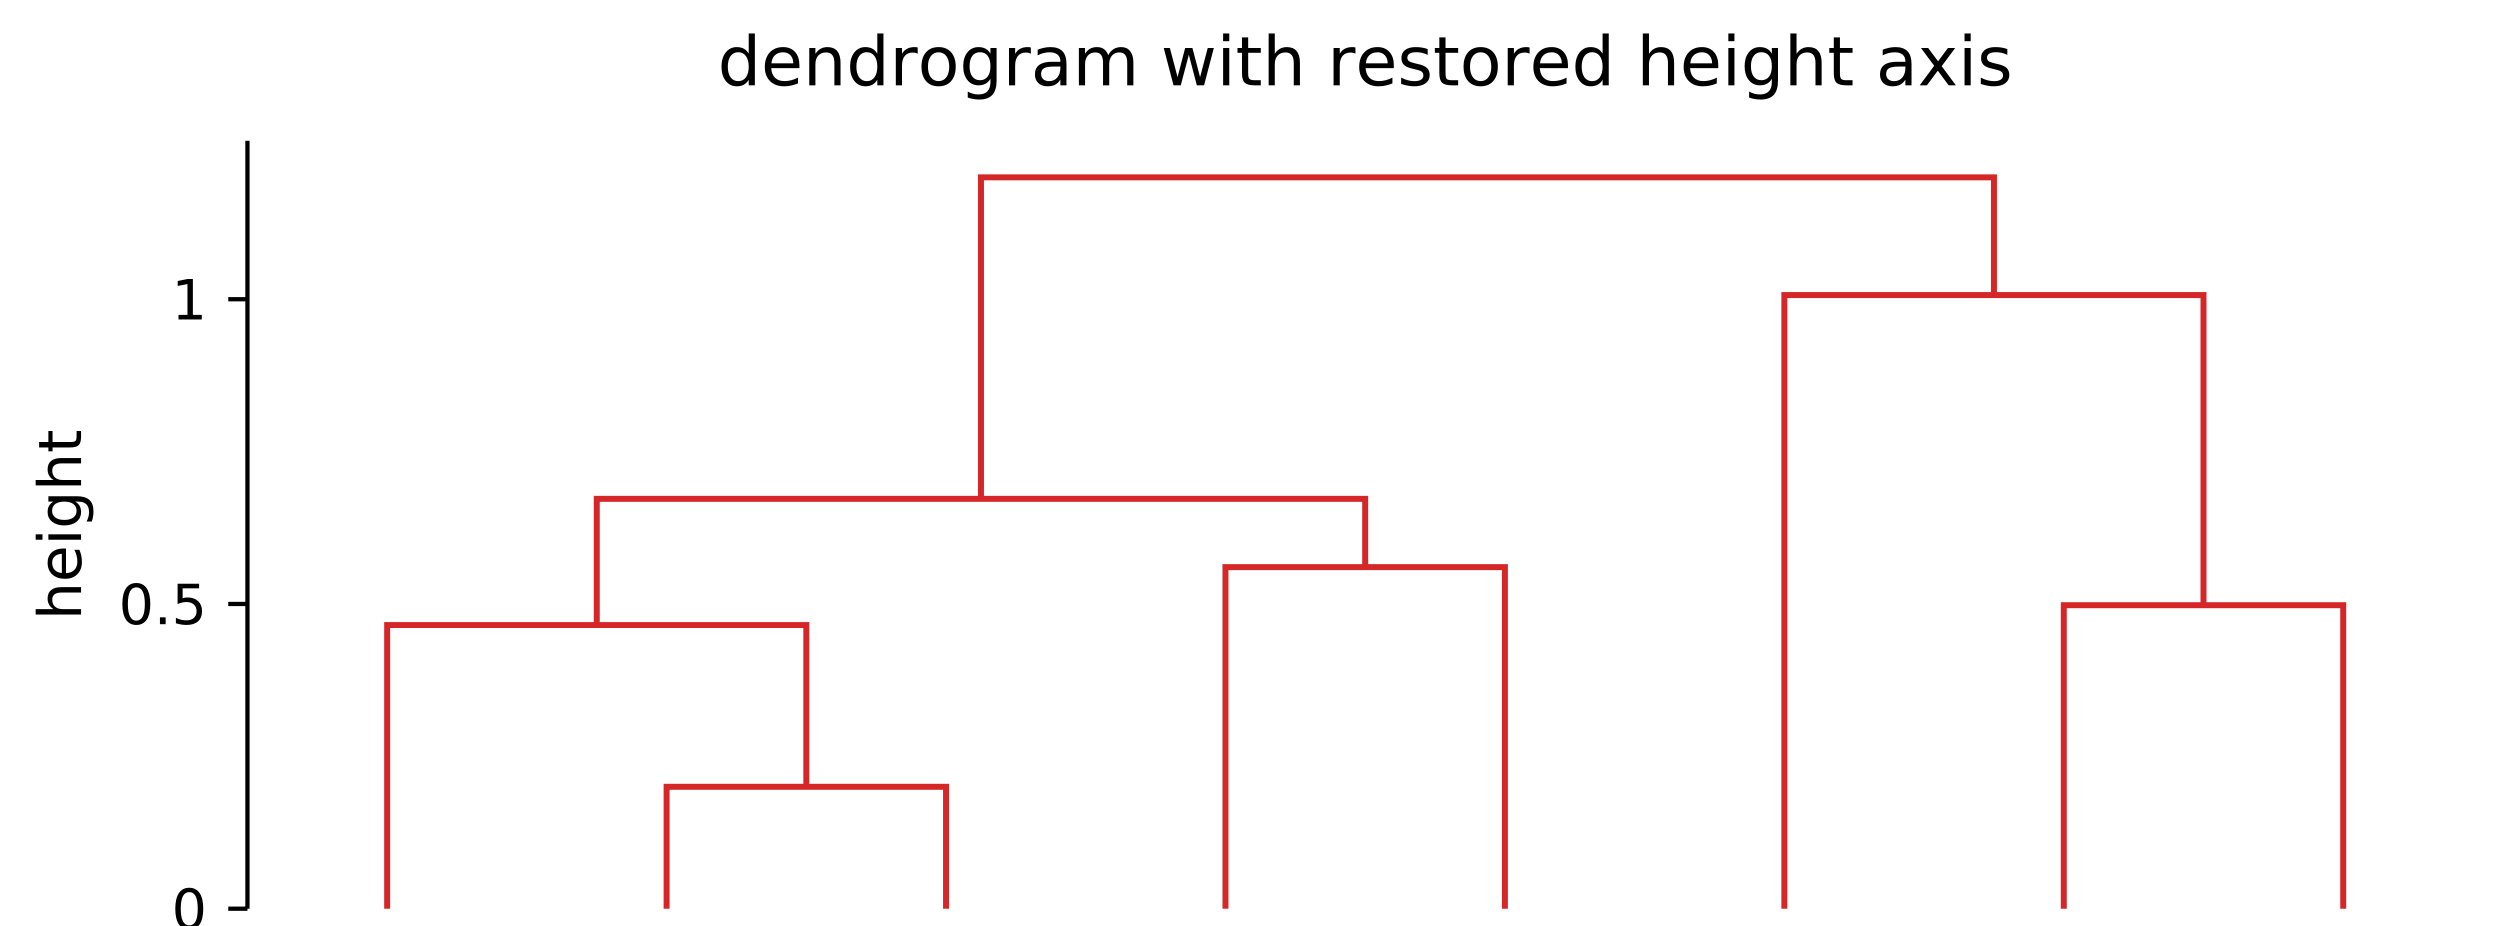
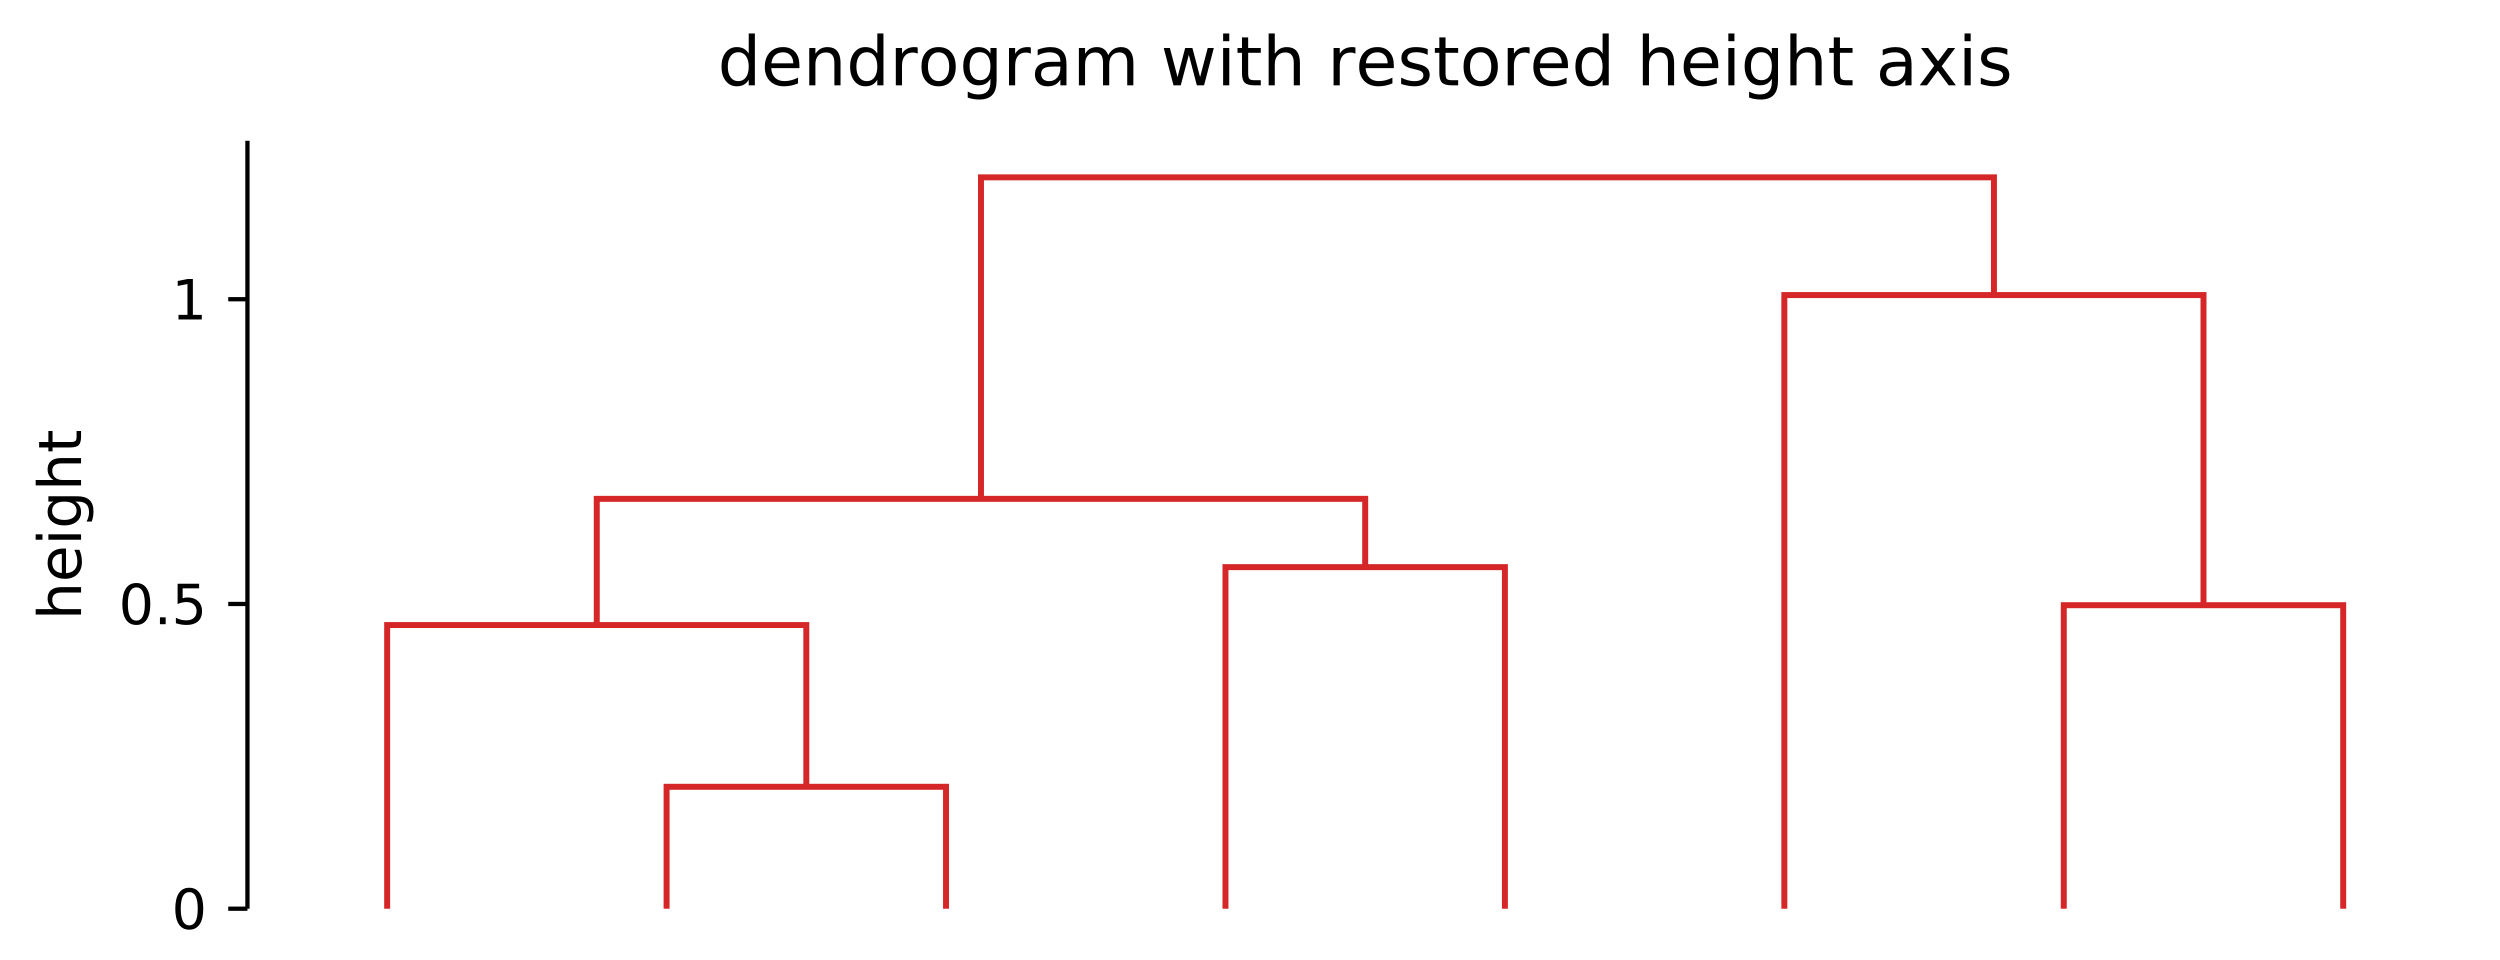
- <svg xmlns="http://www.w3.org/2000/svg" width="586" height="217" viewBox="0 0 586 217" font-family="DejaVu Sans, Bitstream Vera Sans, Verdana, Arial, sans-serif" font-size="11" style="background:#fff" data-plotlet-version="0.5.1" data-plotlet-schema="2" data-plotlet-kind="figure">
-   <g transform="translate(58,33)" data-plotlet-kind="panel" data-plotlet-title="dendrogram with restored height axis" data-plotlet-ylabel="height" data-plotlet-xscale="linear" data-plotlet-yscale="linear" data-plotlet-xlim="0,8" data-plotlet-ylim="0,1.26" data-plotlet-panel-bbox="4,4,578,209" data-plotlet-data-area="54,29,524,180">
+ <svg xmlns="http://www.w3.org/2000/svg" width="586" height="225" viewBox="0 0 586 225" font-family="DejaVu Sans, Bitstream Vera Sans, Verdana, Arial, sans-serif" font-size="11" style="background:#fff" data-plotlet-version="0.5.1" data-plotlet-schema="2" data-plotlet-kind="figure">
+   <g transform="translate(58,33)" data-plotlet-kind="panel" data-plotlet-title="dendrogram with restored height axis" data-plotlet-ylabel="height" data-plotlet-xscale="linear" data-plotlet-yscale="linear" data-plotlet-xlim="0,8" data-plotlet-ylim="0,1.26" data-plotlet-panel-bbox="4,4,578,217" data-plotlet-data-area="54,29,524,180">
    <svg x="0" y="0" width="524" height="180" overflow="hidden">
      <g class="plotlet-artist" data-plotlet-type="dendrogram" data-plotlet-index="0" data-plotlet-color="#d62728" data-plotlet-orient="top" data-plotlet-n-leaves="8" data-plotlet-max-height="1.2" data-plotlet-leaves="[5, 1, 2, 3, 6, 4, 0, 7]">
        <path d="M98.25,180.00 L98.25,151.43 L163.75,151.43 L163.75,180.00" fill="none" stroke="#d62728" stroke-width="1.40" />
        <path d="M32.75,180.00 L32.75,113.51 L131.00,113.51 L131.00,151.43" fill="none" stroke="#d62728" stroke-width="1.40" />
        <path d="M229.25,180.00 L229.25,99.94 L294.75,99.94 L294.75,180.00" fill="none" stroke="#d62728" stroke-width="1.40" />
        <path d="M81.88,113.51 L81.88,83.93 L262.00,83.93 L262.00,99.94" fill="none" stroke="#d62728" stroke-width="1.40" />
        <path d="M425.75,180.00 L425.75,108.86 L491.25,108.86 L491.25,180.00" fill="none" stroke="#d62728" stroke-width="1.40" />
        <path d="M360.25,180.00 L360.25,36.16 L458.50,36.16 L458.50,108.86" fill="none" stroke="#d62728" stroke-width="1.40" />
        <path d="M171.94,83.93 L171.94,8.57 L409.38,8.57 L409.38,36.16" fill="none" stroke="#d62728" stroke-width="1.40" />
      </g>
    </svg>
    <line x1="0.00" x2="0.00" y1="0.00" y2="180.00" stroke="#000000" stroke-width="1.00" />
    <line x1="0.00" x2="-4.50" y1="180.00" y2="180.00" stroke="#000000" stroke-width="1.00" />
    <path d="M-13.64 176.11Q-14.63 176.11 -15.13 177.08Q-15.63 178.05 -15.63 180.01Q-15.63 181.96 -15.13 182.93Q-14.63 183.91 -13.64 183.91Q-12.64 183.91 -12.14 182.93Q-11.65 181.96 -11.65 180.01Q-11.65 178.05 -12.14 177.08Q-12.64 176.11 -13.64 176.11ZM-13.64 175.09Q-12.05 175.09 -11.20 176.35Q-10.36 177.61 -10.36 180.01Q-10.36 182.40 -11.20 183.66Q-12.05 184.92 -13.64 184.92Q-15.23 184.92 -16.07 183.66Q-16.91 182.40 -16.91 180.01Q-16.91 177.61 -16.07 176.35Q-15.23 175.09 -13.64 175.09Z" fill="#000" />
    <line x1="0.00" x2="-4.50" y1="108.57" y2="108.57" stroke="#000000" stroke-width="1.00" />
    <path d="M-26.04 104.68Q-27.03 104.68 -27.53 105.65Q-28.03 106.63 -28.03 108.58Q-28.03 110.53 -27.53 111.50Q-27.03 112.48 -26.04 112.48Q-25.05 112.48 -24.55 111.50Q-24.05 110.53 -24.05 108.58Q-24.05 106.63 -24.55 105.65Q-25.05 104.68 -26.04 104.68ZM-26.04 103.66Q-24.45 103.66 -23.61 104.92Q-22.77 106.18 -22.77 108.58Q-22.77 110.97 -23.61 112.23Q-24.45 113.49 -26.04 113.49Q-27.64 113.49 -28.48 112.23Q-29.32 110.97 -29.32 108.58Q-29.32 106.18 -28.48 104.92Q-27.64 103.66 -26.04 103.66ZM-20.51 111.70H-19.17V113.31H-20.51ZM-16.37 103.83H-11.33V104.91H-15.19V107.24Q-14.91 107.14 -14.64 107.09Q-14.36 107.04 -14.08 107.04Q-12.49 107.04 -11.56 107.91Q-10.64 108.78 -10.64 110.27Q-10.64 111.80 -11.59 112.65Q-12.54 113.49 -14.27 113.49Q-14.87 113.49 -15.49 113.39Q-16.11 113.29 -16.77 113.09V111.80Q-16.20 112.11 -15.59 112.26Q-14.98 112.41 -14.30 112.41Q-13.20 112.41 -12.56 111.84Q-11.92 111.26 -11.92 110.27Q-11.92 109.28 -12.56 108.70Q-13.20 108.12 -14.30 108.12Q-14.81 108.12 -15.32 108.24Q-15.83 108.35 -16.37 108.59Z" fill="#000" />
    <line x1="0.00" x2="-4.50" y1="37.14" y2="37.14" stroke="#000000" stroke-width="1.00" />
    <path d="M-16.16 40.80H-14.06V33.57L-16.34 34.03V32.86L-14.08 32.40H-12.79V40.80H-10.70V41.88H-16.16Z" fill="#000" />
    <g transform="rotate(-90.00 -39.00 90.00)">
      <path d="M-53.63 85.38V90.00H-54.89V85.42Q-54.89 84.33 -55.31 83.79Q-55.73 83.25 -56.58 83.25Q-57.60 83.25 -58.19 83.90Q-58.78 84.55 -58.78 85.67V90.00H-60.04V79.36H-58.78V83.53Q-58.33 82.84 -57.71 82.50Q-57.10 82.16 -56.30 82.16Q-54.98 82.16 -54.31 82.98Q-53.63 83.79 -53.63 85.38ZM-44.57 85.86V86.47H-50.35Q-50.27 87.77 -49.57 88.45Q-48.87 89.13 -47.62 89.13Q-46.90 89.13 -46.22 88.95Q-45.54 88.78 -44.87 88.42V89.61Q-45.54 89.90 -46.25 90.05Q-46.96 90.20 -47.70 90.20Q-49.53 90.20 -50.60 89.13Q-51.67 88.07 -51.67 86.25Q-51.67 84.37 -50.65 83.26Q-49.64 82.16 -47.91 82.16Q-46.37 82.16 -45.47 83.15Q-44.57 84.15 -44.57 85.86ZM-45.83 85.49Q-45.84 84.46 -46.41 83.84Q-46.97 83.23 -47.90 83.23Q-48.95 83.23 -49.59 83.82Q-50.22 84.42 -50.31 85.50ZM-42.51 82.34H-41.25V90.00H-42.51ZM-42.51 79.36H-41.25V80.96H-42.51ZM-33.58 86.08Q-33.58 84.72 -34.14 83.96Q-34.71 83.21 -35.73 83.21Q-36.74 83.21 -37.30 83.96Q-37.87 84.72 -37.87 86.08Q-37.87 87.44 -37.30 88.20Q-36.74 88.95 -35.73 88.95Q-34.71 88.95 -34.14 88.20Q-33.58 87.44 -33.58 86.08ZM-32.32 89.05Q-32.32 91.00 -33.19 91.96Q-34.06 92.91 -35.85 92.91Q-36.51 92.91 -37.10 92.81Q-37.69 92.71 -38.24 92.51V91.29Q-37.69 91.59 -37.15 91.73Q-36.61 91.87 -36.05 91.87Q-34.81 91.87 -34.19 91.23Q-33.58 90.58 -33.58 89.28V88.65Q-33.97 89.33 -34.58 89.67Q-35.19 90.00 -36.03 90.00Q-37.44 90.00 -38.30 88.93Q-39.16 87.85 -39.16 86.08Q-39.16 84.31 -38.30 83.23Q-37.44 82.16 -36.03 82.16Q-35.19 82.16 -34.58 82.49Q-33.97 82.83 -33.58 83.51V82.34H-32.32ZM-23.37 85.38V90.00H-24.62V85.42Q-24.62 84.33 -25.05 83.79Q-25.47 83.25 -26.32 83.25Q-27.34 83.25 -27.93 83.90Q-28.51 84.55 -28.51 85.67V90.00H-29.78V79.36H-28.51V83.53Q-28.06 82.84 -27.45 82.50Q-26.84 82.16 -26.04 82.16Q-24.72 82.16 -24.04 82.98Q-23.37 83.79 -23.37 85.38ZM-19.61 80.17V82.34H-17.02V83.32H-19.61V87.48Q-19.61 88.41 -19.36 88.68Q-19.10 88.95 -18.31 88.95H-17.02V90.00H-18.31Q-19.77 90.00 -20.32 89.46Q-20.88 88.91 -20.88 87.48V83.32H-21.80V82.34H-20.88V80.17Z" fill="#000" />
    </g>
    <path d="M117.50 -20.42V-25.16H118.94V-13.00H117.50V-14.31Q117.05 -13.53 116.36 -13.15Q115.66 -12.77 114.70 -12.77Q113.11 -12.77 112.11 -14.04Q111.12 -15.30 111.12 -17.37Q111.12 -19.43 112.11 -20.70Q113.11 -21.96 114.70 -21.96Q115.66 -21.96 116.36 -21.58Q117.05 -21.20 117.50 -20.42ZM112.60 -17.37Q112.60 -15.78 113.25 -14.88Q113.91 -13.98 115.05 -13.98Q116.19 -13.98 116.84 -14.88Q117.50 -15.78 117.50 -17.37Q117.50 -18.95 116.84 -19.86Q116.19 -20.76 115.05 -20.76Q113.91 -20.76 113.25 -19.86Q112.60 -18.95 112.60 -17.37ZM129.38 -17.73V-17.03H122.77Q122.87 -15.55 123.67 -14.77Q124.47 -13.99 125.90 -13.99Q126.73 -13.99 127.50 -14.20Q128.28 -14.40 129.05 -14.80V-13.45Q128.27 -13.12 127.46 -12.95Q126.65 -12.77 125.81 -12.77Q123.72 -12.77 122.50 -13.99Q121.27 -15.21 121.27 -17.29Q121.27 -19.44 122.43 -20.70Q123.59 -21.96 125.56 -21.96Q127.33 -21.96 128.36 -20.82Q129.38 -19.69 129.38 -17.73ZM127.95 -18.16Q127.93 -19.34 127.29 -20.04Q126.64 -20.74 125.58 -20.74Q124.38 -20.74 123.65 -20.06Q122.93 -19.38 122.82 -18.15ZM139.02 -18.28V-13.00H137.58V-18.23Q137.58 -19.48 137.09 -20.09Q136.61 -20.71 135.64 -20.71Q134.48 -20.71 133.80 -19.97Q133.13 -19.23 133.13 -17.95V-13.00H131.69V-21.75H133.13V-20.39Q133.65 -21.18 134.35 -21.57Q135.05 -21.96 135.96 -21.96Q137.47 -21.96 138.24 -21.03Q139.02 -20.09 139.02 -18.28ZM147.64 -20.42V-25.16H149.08V-13.00H147.64V-14.31Q147.19 -13.53 146.50 -13.15Q145.80 -12.77 144.84 -12.77Q143.25 -12.77 142.25 -14.04Q141.26 -15.30 141.26 -17.37Q141.26 -19.43 142.25 -20.70Q143.25 -21.96 144.84 -21.96Q145.80 -21.96 146.50 -21.58Q147.19 -21.20 147.64 -20.42ZM142.74 -17.37Q142.74 -15.78 143.39 -14.88Q144.05 -13.98 145.19 -13.98Q146.33 -13.98 146.98 -14.88Q147.64 -15.78 147.64 -17.37Q147.64 -18.95 146.98 -19.86Q146.33 -20.76 145.19 -20.76Q144.05 -20.76 143.39 -19.86Q142.74 -18.95 142.74 -17.37ZM157.11 -20.41Q156.87 -20.55 156.58 -20.61Q156.30 -20.68 155.95 -20.68Q154.73 -20.68 154.08 -19.89Q153.43 -19.09 153.43 -17.61V-13.00H151.98V-21.75H153.43V-20.39Q153.88 -21.19 154.61 -21.57Q155.34 -21.96 156.38 -21.96Q156.52 -21.96 156.70 -21.94Q156.88 -21.92 157.10 -21.88ZM162.01 -20.74Q160.85 -20.74 160.18 -19.84Q159.51 -18.94 159.51 -17.37Q159.51 -15.80 160.18 -14.89Q160.84 -13.99 162.01 -13.99Q163.16 -13.99 163.83 -14.90Q164.50 -15.80 164.50 -17.37Q164.50 -18.92 163.83 -19.83Q163.16 -20.74 162.01 -20.74ZM162.01 -21.96Q163.88 -21.96 164.95 -20.74Q166.02 -19.52 166.02 -17.37Q166.02 -15.22 164.95 -14.00Q163.88 -12.77 162.01 -12.77Q160.12 -12.77 159.06 -14.00Q157.99 -15.22 157.99 -17.37Q157.99 -19.52 159.06 -20.74Q160.12 -21.96 162.01 -21.96ZM174.16 -17.48Q174.16 -19.04 173.52 -19.90Q172.88 -20.76 171.71 -20.76Q170.55 -20.76 169.91 -19.90Q169.27 -19.04 169.27 -17.48Q169.27 -15.92 169.91 -15.06Q170.55 -14.20 171.71 -14.20Q172.88 -14.20 173.52 -15.06Q174.16 -15.92 174.16 -17.48ZM175.60 -14.09Q175.60 -11.85 174.61 -10.76Q173.62 -9.67 171.57 -9.67Q170.81 -9.67 170.14 -9.79Q169.47 -9.90 168.84 -10.13V-11.53Q169.47 -11.19 170.09 -11.02Q170.70 -10.86 171.34 -10.86Q172.76 -10.86 173.46 -11.60Q174.16 -12.34 174.16 -13.83V-14.54Q173.72 -13.77 173.02 -13.38Q172.33 -13.00 171.36 -13.00Q169.75 -13.00 168.77 -14.23Q167.78 -15.45 167.78 -17.48Q167.78 -19.51 168.77 -20.73Q169.75 -21.96 171.36 -21.96Q172.33 -21.96 173.02 -21.58Q173.72 -21.20 174.16 -20.42V-21.75H175.60ZM183.63 -20.41Q183.39 -20.55 183.11 -20.61Q182.82 -20.68 182.48 -20.68Q181.26 -20.68 180.61 -19.89Q179.95 -19.09 179.95 -17.61V-13.00H178.51V-21.75H179.95V-20.39Q180.41 -21.19 181.13 -21.57Q181.86 -21.96 182.90 -21.96Q183.05 -21.96 183.23 -21.94Q183.41 -21.92 183.62 -21.88ZM189.12 -17.40Q187.38 -17.40 186.70 -17.00Q186.03 -16.60 186.03 -15.64Q186.03 -14.88 186.54 -14.43Q187.04 -13.98 187.91 -13.98Q189.10 -13.98 189.82 -14.82Q190.55 -15.67 190.55 -17.08V-17.40ZM191.98 -17.99V-13.00H190.55V-14.33Q190.05 -13.53 189.32 -13.15Q188.59 -12.77 187.52 -12.77Q186.18 -12.77 185.39 -13.53Q184.59 -14.28 184.59 -15.55Q184.59 -17.02 185.58 -17.77Q186.57 -18.52 188.53 -18.52H190.55V-18.66Q190.55 -19.66 189.89 -20.20Q189.24 -20.74 188.06 -20.74Q187.31 -20.74 186.60 -20.56Q185.89 -20.38 185.23 -20.02V-21.35Q186.02 -21.66 186.77 -21.81Q187.51 -21.96 188.21 -21.96Q190.11 -21.96 191.05 -20.98Q191.98 -19.99 191.98 -17.99ZM201.76 -20.07Q202.30 -21.04 203.05 -21.50Q203.80 -21.96 204.81 -21.96Q206.18 -21.96 206.92 -21.00Q207.66 -20.05 207.66 -18.28V-13.00H206.22V-18.23Q206.22 -19.49 205.77 -20.10Q205.33 -20.71 204.41 -20.71Q203.30 -20.71 202.65 -19.97Q202.00 -19.23 202.00 -17.95V-13.00H200.55V-18.23Q200.55 -19.50 200.11 -20.11Q199.66 -20.71 198.73 -20.71Q197.63 -20.71 196.98 -19.96Q196.34 -19.22 196.34 -17.95V-13.00H194.89V-21.75H196.34V-20.39Q196.83 -21.20 197.52 -21.58Q198.20 -21.96 199.15 -21.96Q200.10 -21.96 200.77 -21.48Q201.44 -20.99 201.76 -20.07ZM214.78 -21.75H216.22L218.02 -14.92L219.80 -21.75H221.50L223.30 -14.92L225.09 -21.75H226.52L224.23 -13.00H222.54L220.66 -20.17L218.77 -13.00H217.07ZM228.70 -21.75H230.14V-13.00H228.70ZM228.70 -25.16H230.14V-23.34H228.70ZM234.57 -24.23V-21.75H237.53V-20.63H234.57V-15.88Q234.57 -14.81 234.86 -14.51Q235.16 -14.20 236.05 -14.20H237.53V-13.00H236.05Q234.39 -13.00 233.76 -13.62Q233.12 -14.24 233.12 -15.88V-20.63H232.07V-21.75H233.12V-24.23ZM246.70 -18.28V-13.00H245.26V-18.23Q245.26 -19.48 244.77 -20.09Q244.29 -20.71 243.32 -20.71Q242.16 -20.71 241.48 -19.97Q240.81 -19.23 240.81 -17.95V-13.00H239.37V-25.16H240.81V-20.39Q241.33 -21.18 242.03 -21.57Q242.73 -21.96 243.64 -21.96Q245.15 -21.96 245.92 -21.03Q246.70 -20.09 246.70 -18.28ZM259.72 -20.41Q259.48 -20.55 259.19 -20.61Q258.91 -20.68 258.56 -20.68Q257.34 -20.68 256.69 -19.89Q256.04 -19.09 256.04 -17.61V-13.00H254.59V-21.75H256.04V-20.39Q256.49 -21.19 257.22 -21.57Q257.95 -21.96 258.98 -21.96Q259.13 -21.96 259.31 -21.94Q259.49 -21.92 259.71 -21.88ZM268.71 -17.73V-17.03H262.10Q262.20 -15.55 263.00 -14.77Q263.80 -13.99 265.23 -13.99Q266.05 -13.99 266.83 -14.20Q267.61 -14.40 268.38 -14.80V-13.45Q267.60 -13.12 266.79 -12.95Q265.98 -12.77 265.14 -12.77Q263.05 -12.77 261.82 -13.99Q260.60 -15.21 260.60 -17.29Q260.60 -19.44 261.76 -20.70Q262.92 -21.96 264.89 -21.96Q266.66 -21.96 267.68 -20.82Q268.71 -19.69 268.71 -17.73ZM267.27 -18.16Q267.26 -19.34 266.61 -20.04Q265.97 -20.74 264.91 -20.74Q263.70 -20.74 262.98 -20.06Q262.26 -19.38 262.15 -18.15ZM276.65 -21.49V-20.13Q276.04 -20.45 275.38 -20.60Q274.73 -20.76 274.02 -20.76Q272.95 -20.76 272.42 -20.43Q271.88 -20.10 271.88 -19.45Q271.88 -18.95 272.27 -18.66Q272.65 -18.38 273.80 -18.12L274.30 -18.01Q275.83 -17.68 276.47 -17.08Q277.12 -16.48 277.12 -15.41Q277.12 -14.20 276.15 -13.48Q275.19 -12.77 273.50 -12.77Q272.80 -12.77 272.04 -12.91Q271.27 -13.05 270.43 -13.32V-14.80Q271.23 -14.39 272.00 -14.18Q272.77 -13.98 273.53 -13.98Q274.55 -13.98 275.09 -14.32Q275.64 -14.67 275.64 -15.30Q275.64 -15.89 275.25 -16.20Q274.85 -16.52 273.52 -16.80L273.02 -16.92Q271.68 -17.20 271.09 -17.79Q270.49 -18.37 270.49 -19.38Q270.49 -20.62 271.37 -21.29Q272.24 -21.96 273.85 -21.96Q274.65 -21.96 275.35 -21.84Q276.05 -21.73 276.65 -21.49ZM280.83 -24.23V-21.75H283.79V-20.63H280.83V-15.88Q280.83 -14.81 281.12 -14.51Q281.41 -14.20 282.31 -14.20H283.79V-13.00H282.31Q280.65 -13.00 280.02 -13.62Q279.38 -14.24 279.38 -15.88V-20.63H278.33V-21.75H279.38V-24.23ZM289.07 -20.74Q287.91 -20.74 287.24 -19.84Q286.57 -18.94 286.57 -17.37Q286.57 -15.80 287.24 -14.89Q287.91 -13.99 289.07 -13.99Q290.22 -13.99 290.89 -14.90Q291.56 -15.80 291.56 -17.37Q291.56 -18.92 290.89 -19.83Q290.22 -20.74 289.07 -20.74ZM289.07 -21.96Q290.95 -21.96 292.02 -20.74Q293.09 -19.52 293.09 -17.37Q293.09 -15.22 292.02 -14.00Q290.95 -12.77 289.07 -12.77Q287.19 -12.77 286.12 -14.00Q285.05 -15.22 285.05 -17.37Q285.05 -19.52 286.12 -20.74Q287.19 -21.96 289.07 -21.96ZM300.54 -20.41Q300.30 -20.55 300.01 -20.61Q299.73 -20.68 299.38 -20.68Q298.16 -20.68 297.51 -19.89Q296.86 -19.09 296.86 -17.61V-13.00H295.41V-21.75H296.86V-20.39Q297.31 -21.19 298.04 -21.57Q298.77 -21.96 299.80 -21.96Q299.95 -21.96 300.13 -21.94Q300.31 -21.92 300.53 -21.88ZM309.53 -17.73V-17.03H302.92Q303.02 -15.55 303.82 -14.77Q304.62 -13.99 306.05 -13.99Q306.88 -13.99 307.65 -14.20Q308.43 -14.40 309.20 -14.80V-13.45Q308.42 -13.12 307.61 -12.95Q306.80 -12.77 305.96 -12.77Q303.87 -12.77 302.64 -13.99Q301.42 -15.21 301.42 -17.29Q301.42 -19.44 302.58 -20.70Q303.74 -21.96 305.71 -21.96Q307.48 -21.96 308.50 -20.82Q309.53 -19.69 309.53 -17.73ZM308.09 -18.16Q308.08 -19.34 307.43 -20.04Q306.79 -20.74 305.73 -20.74Q304.52 -20.74 303.80 -20.06Q303.08 -19.38 302.97 -18.15ZM317.65 -20.42V-25.16H319.09V-13.00H317.65V-14.31Q317.20 -13.53 316.50 -13.15Q315.81 -12.77 314.84 -12.77Q313.26 -12.77 312.26 -14.04Q311.27 -15.30 311.27 -17.37Q311.27 -19.43 312.26 -20.70Q313.26 -21.96 314.84 -21.96Q315.81 -21.96 316.50 -21.58Q317.20 -21.20 317.65 -20.42ZM312.75 -17.37Q312.75 -15.78 313.40 -14.88Q314.05 -13.98 315.20 -13.98Q316.34 -13.98 316.99 -14.88Q317.65 -15.78 317.65 -17.37Q317.65 -18.95 316.99 -19.86Q316.34 -20.76 315.20 -20.76Q314.05 -20.76 313.40 -19.86Q312.75 -18.95 312.75 -17.37ZM334.41 -18.28V-13.00H332.97V-18.23Q332.97 -19.48 332.48 -20.09Q332.00 -20.71 331.03 -20.71Q329.87 -20.71 329.20 -19.97Q328.52 -19.23 328.52 -17.95V-13.00H327.08V-25.16H328.52V-20.39Q329.04 -21.18 329.74 -21.57Q330.44 -21.96 331.35 -21.96Q332.86 -21.96 333.63 -21.03Q334.41 -20.09 334.41 -18.28ZM344.76 -17.73V-17.03H338.15Q338.24 -15.55 339.04 -14.77Q339.84 -13.99 341.27 -13.99Q342.10 -13.99 342.88 -14.20Q343.66 -14.40 344.42 -14.80V-13.45Q343.65 -13.12 342.84 -12.95Q342.02 -12.77 341.19 -12.77Q339.09 -12.77 337.87 -13.99Q336.65 -15.21 336.65 -17.29Q336.65 -19.44 337.81 -20.70Q338.97 -21.96 340.94 -21.96Q342.70 -21.96 343.73 -20.82Q344.76 -19.69 344.76 -17.73ZM343.32 -18.16Q343.30 -19.34 342.66 -20.04Q342.02 -20.74 340.95 -20.74Q339.75 -20.74 339.03 -20.06Q338.30 -19.38 338.20 -18.15ZM347.12 -21.75H348.55V-13.00H347.12ZM347.12 -25.16H348.55V-23.34H347.12ZM357.32 -17.48Q357.32 -19.04 356.68 -19.90Q356.03 -20.76 354.87 -20.76Q353.71 -20.76 353.07 -19.90Q352.42 -19.04 352.42 -17.48Q352.42 -15.92 353.07 -15.06Q353.71 -14.20 354.87 -14.20Q356.03 -14.20 356.68 -15.06Q357.32 -15.92 357.32 -17.48ZM358.76 -14.09Q358.76 -11.85 357.77 -10.76Q356.77 -9.67 354.73 -9.67Q353.97 -9.67 353.30 -9.79Q352.62 -9.90 351.99 -10.13V-11.53Q352.62 -11.19 353.24 -11.02Q353.86 -10.86 354.50 -10.86Q355.91 -10.86 356.62 -11.60Q357.32 -12.34 357.32 -13.83V-14.54Q356.88 -13.77 356.18 -13.38Q355.48 -13.00 354.52 -13.00Q352.91 -13.00 351.92 -14.23Q350.94 -15.45 350.94 -17.48Q350.94 -19.51 351.92 -20.73Q352.91 -21.96 354.52 -21.96Q355.48 -21.96 356.18 -21.58Q356.88 -21.20 357.32 -20.42V-21.75H358.76ZM368.99 -18.28V-13.00H367.55V-18.23Q367.55 -19.48 367.07 -20.09Q366.59 -20.71 365.62 -20.71Q364.45 -20.71 363.78 -19.97Q363.11 -19.23 363.11 -17.95V-13.00H361.66V-25.16H363.11V-20.39Q363.62 -21.18 364.32 -21.57Q365.02 -21.96 365.94 -21.96Q367.45 -21.96 368.22 -21.03Q368.99 -20.09 368.99 -18.28ZM373.28 -24.23V-21.75H376.24V-20.63H373.28V-15.88Q373.28 -14.81 373.57 -14.51Q373.87 -14.20 374.77 -14.20H376.24V-13.00H374.77Q373.10 -13.00 372.47 -13.62Q371.84 -14.24 371.84 -15.88V-20.63H370.78V-21.75H371.84V-24.23ZM387.20 -17.40Q385.45 -17.40 384.78 -17.00Q384.11 -16.60 384.11 -15.64Q384.11 -14.88 384.61 -14.43Q385.12 -13.98 385.98 -13.98Q387.18 -13.98 387.90 -14.82Q388.62 -15.67 388.62 -17.08V-17.40ZM390.06 -17.99V-13.00H388.62V-14.33Q388.13 -13.53 387.40 -13.15Q386.66 -12.77 385.60 -12.77Q384.26 -12.77 383.46 -13.53Q382.67 -14.28 382.67 -15.55Q382.67 -17.02 383.66 -17.77Q384.65 -18.52 386.61 -18.52H388.62V-18.66Q388.62 -19.66 387.97 -20.20Q387.32 -20.74 386.14 -20.74Q385.39 -20.74 384.68 -20.56Q383.97 -20.38 383.31 -20.02V-21.35Q384.10 -21.66 384.84 -21.81Q385.59 -21.96 386.29 -21.96Q388.19 -21.96 389.12 -20.98Q390.06 -19.99 390.06 -17.99ZM400.30 -21.75 397.13 -17.49 400.46 -13.00H398.77L396.22 -16.44L393.67 -13.00H391.98L395.38 -17.58L392.27 -21.75H393.96L396.28 -18.63L398.60 -21.75ZM402.49 -21.75H403.93V-13.00H402.49ZM402.49 -25.16H403.93V-23.34H402.49ZM412.52 -21.49V-20.13Q411.91 -20.45 411.25 -20.60Q410.59 -20.76 409.89 -20.76Q408.82 -20.76 408.29 -20.43Q407.75 -20.10 407.75 -19.45Q407.75 -18.95 408.13 -18.66Q408.52 -18.38 409.67 -18.12L410.16 -18.01Q411.70 -17.68 412.34 -17.08Q412.98 -16.48 412.98 -15.41Q412.98 -14.20 412.02 -13.48Q411.05 -12.77 409.37 -12.77Q408.66 -12.77 407.90 -12.91Q407.14 -13.05 406.30 -13.32V-14.80Q407.09 -14.39 407.87 -14.18Q408.64 -13.98 409.40 -13.98Q410.41 -13.98 410.96 -14.32Q411.51 -14.67 411.51 -15.30Q411.51 -15.89 411.11 -16.20Q410.72 -16.52 409.38 -16.80L408.88 -16.92Q407.55 -17.20 406.95 -17.79Q406.36 -18.37 406.36 -19.38Q406.36 -20.62 407.23 -21.29Q408.11 -21.96 409.72 -21.96Q410.52 -21.96 411.22 -21.84Q411.92 -21.73 412.52 -21.49Z" fill="#000" />
  </g>
</svg>
